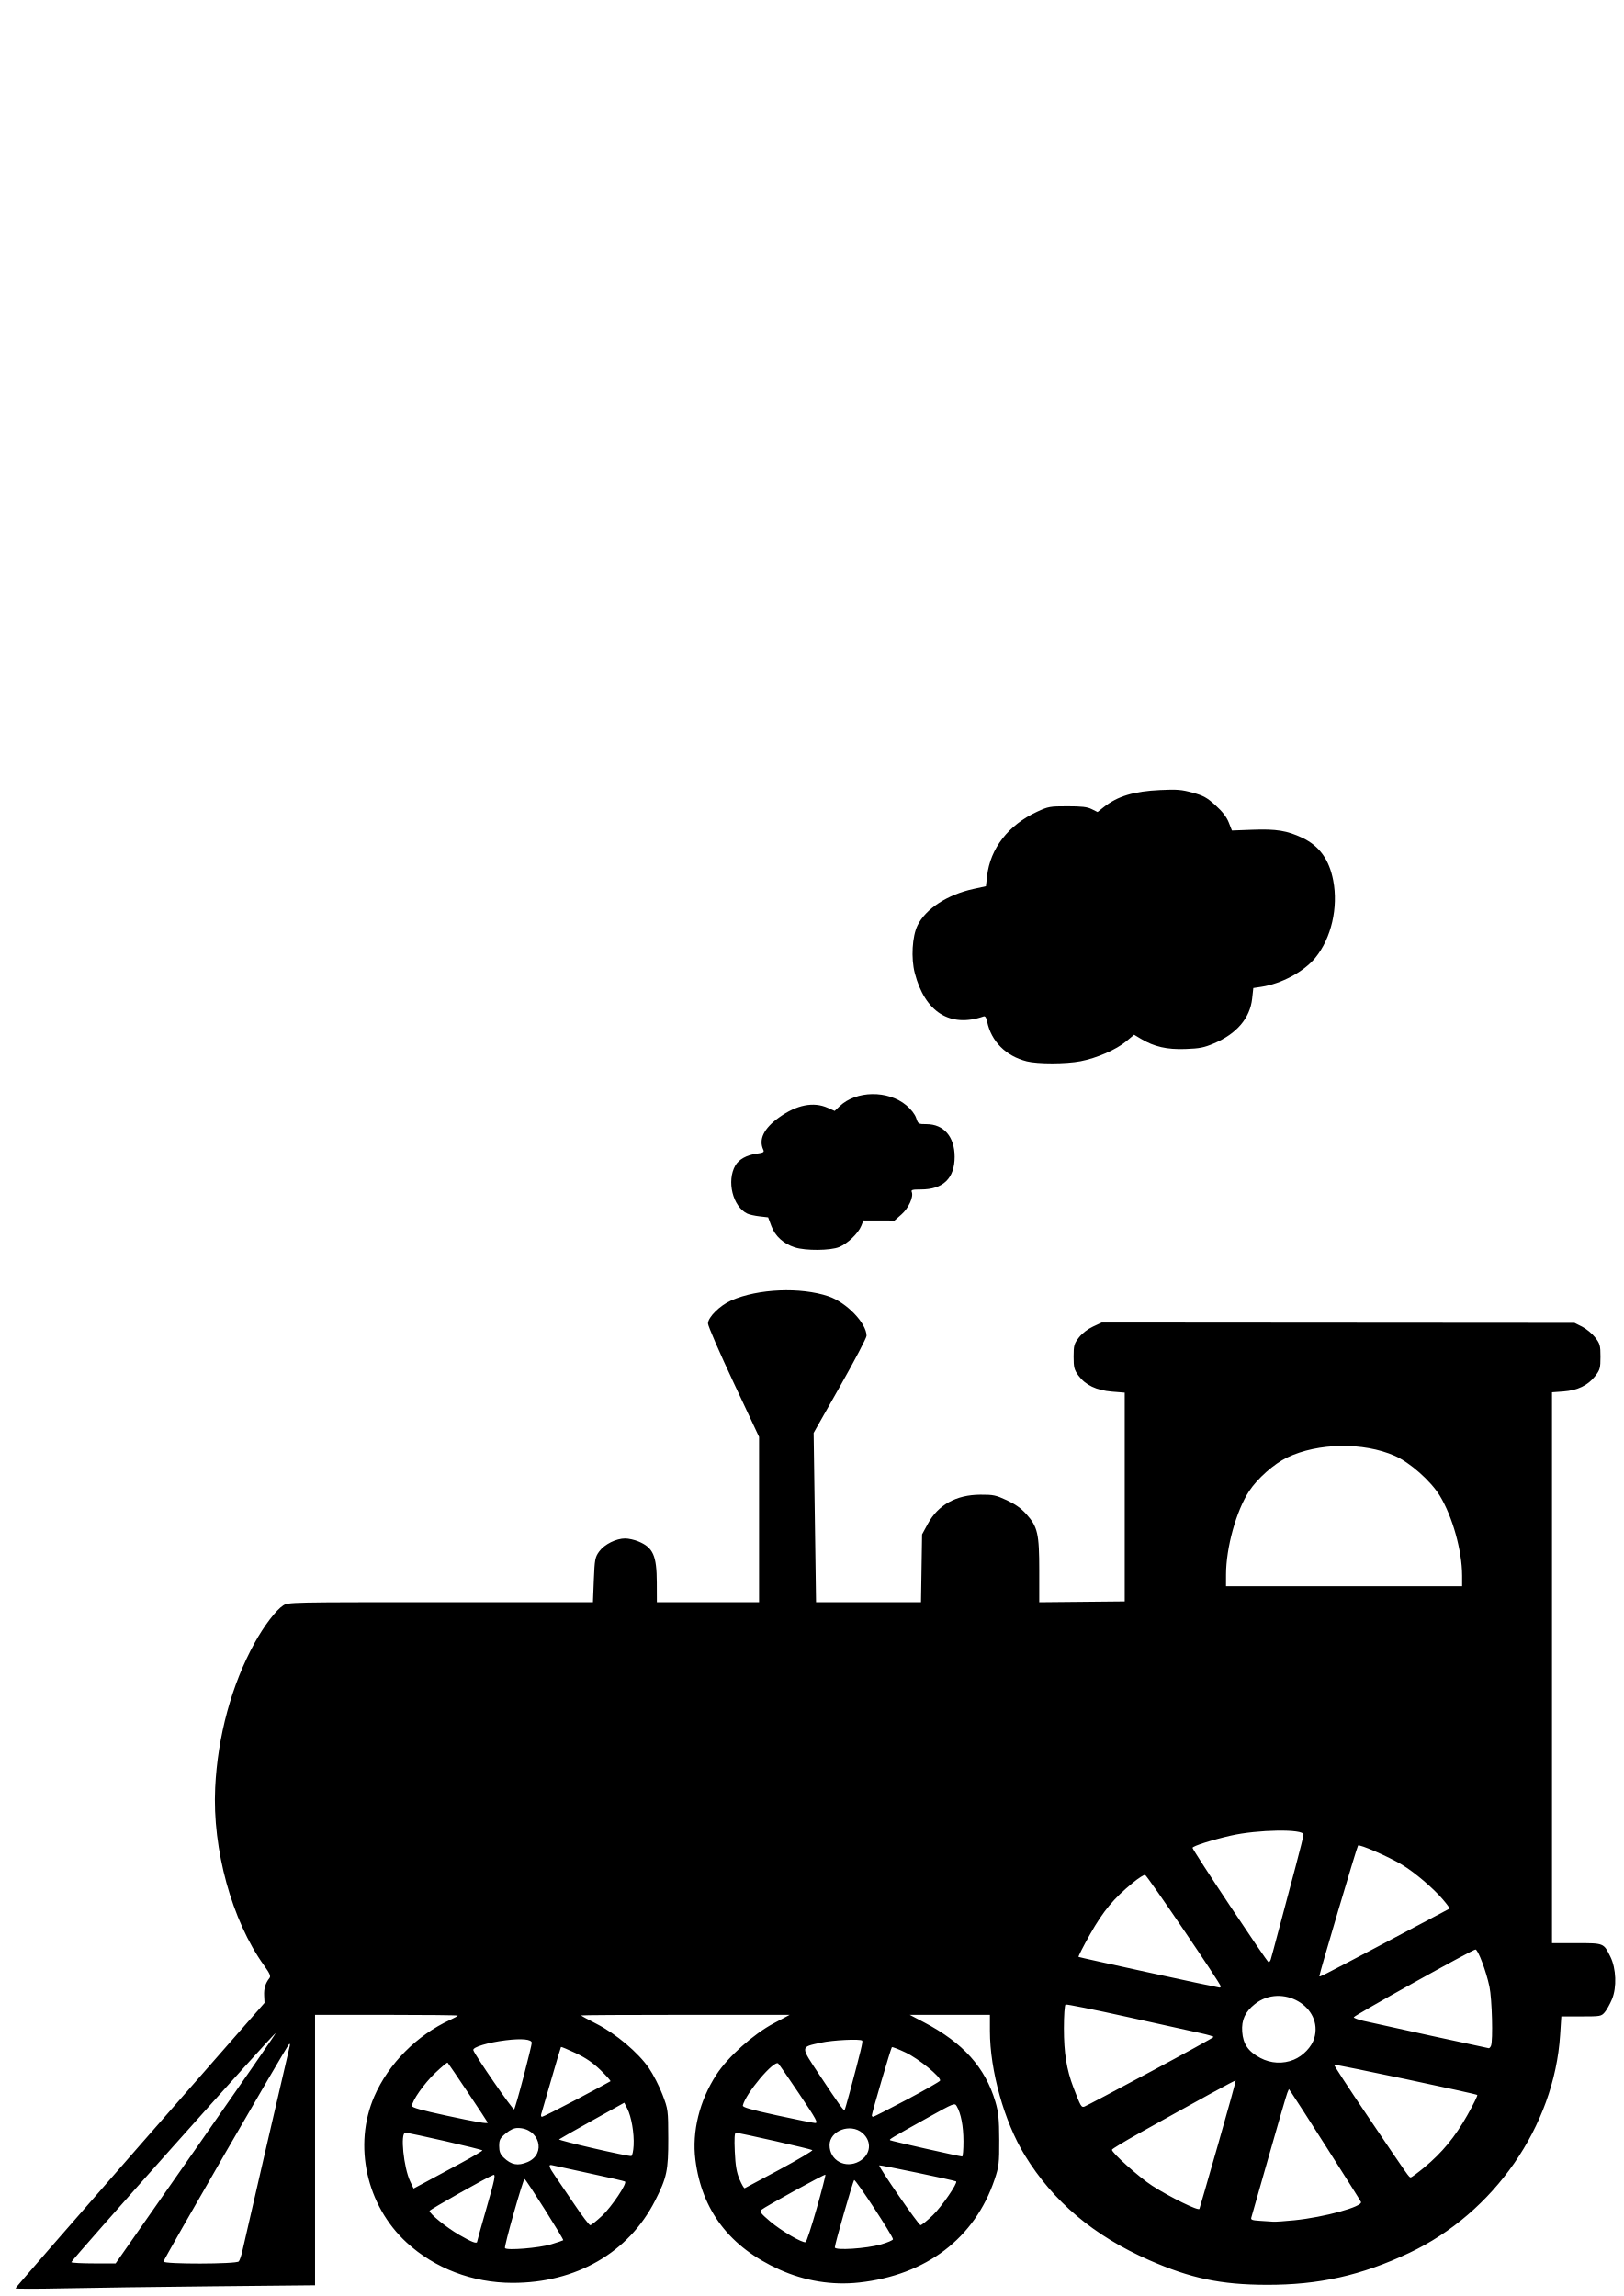
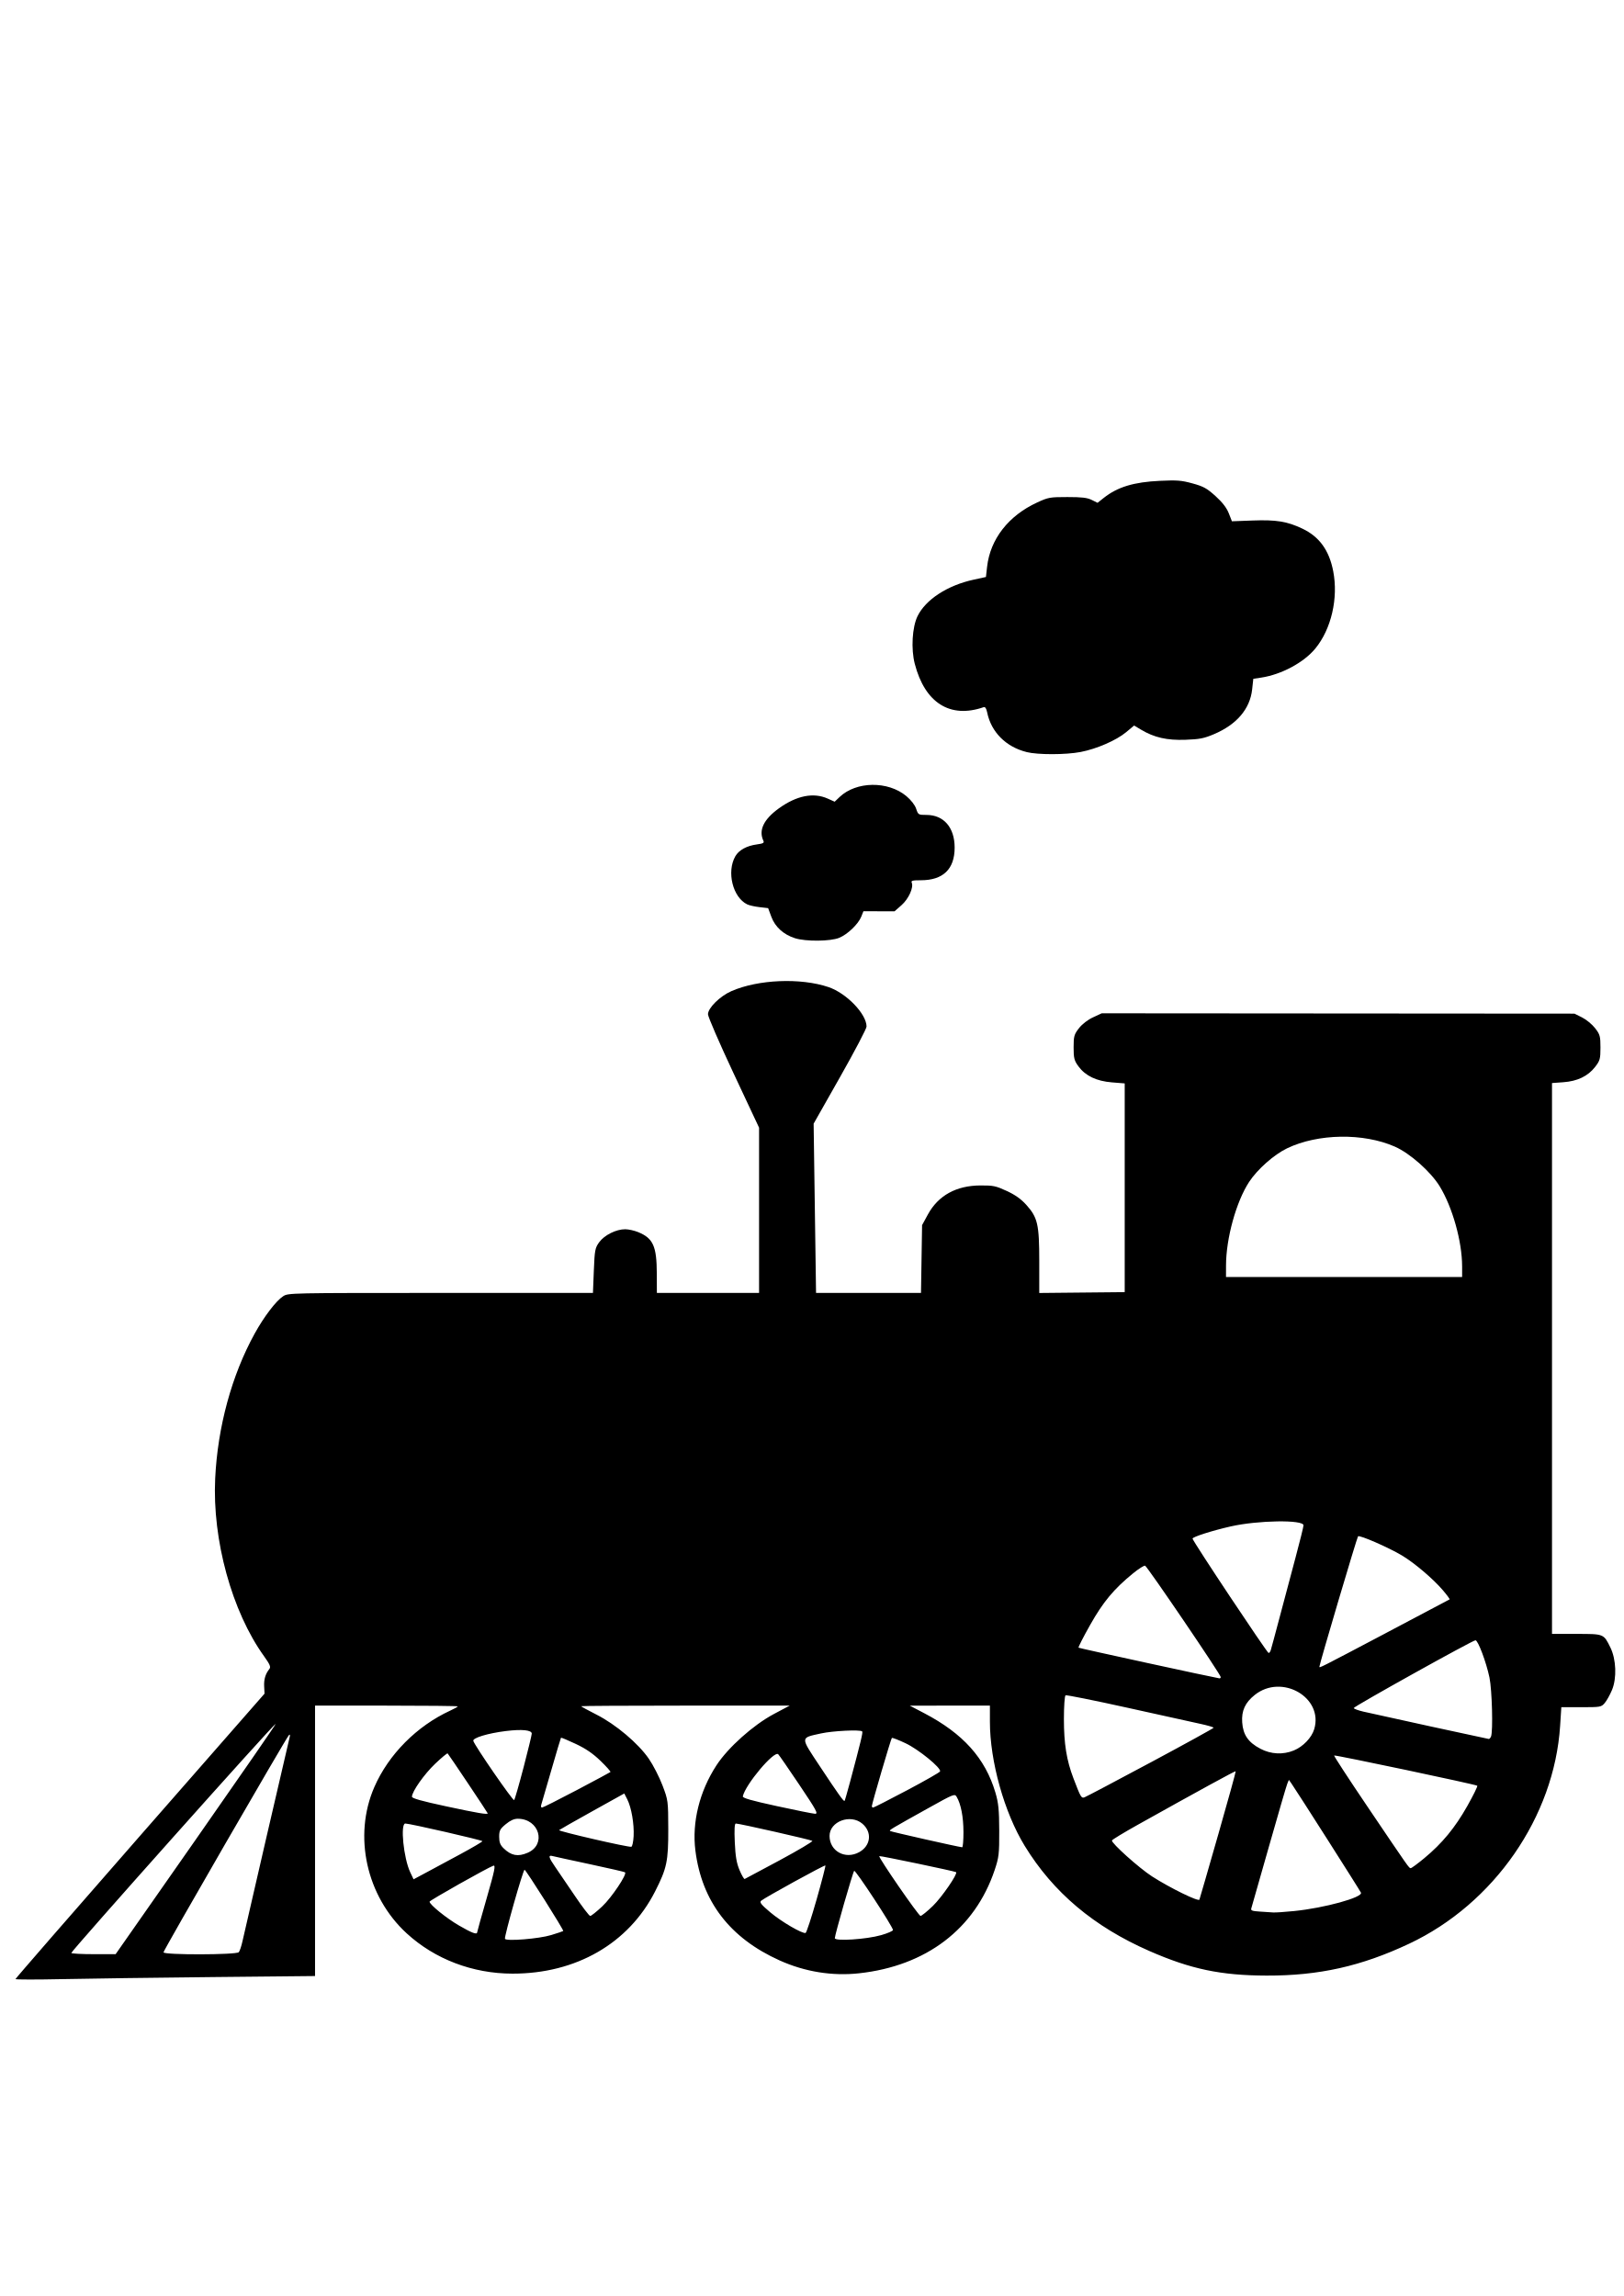
- <svg xmlns="http://www.w3.org/2000/svg" id="svg129" version="1.1" viewBox="0 0 210 297" height="297mm" width="210mm">
+ <svg xmlns="http://www.w3.org/2000/svg" id="svg129" version="1.1" viewBox="0 40 210 297">
  <defs id="defs123" />
  <g id="layer1">
    <path d="m 2.004,296.003 c 0,-0.075 7.247,-8.412 16.104,-18.527 l 16.104,-18.391 -0.047,-0.943 c -0.046,-0.919 0.164,-1.614 0.681,-2.26 0.202,-0.252 0.056,-0.593 -0.702,-1.649 -4.152,-5.779 -6.695,-15.029 -6.314,-22.973 0.32,-6.697 2.138,-13.368 5.109,-18.756 1.216,-2.205 2.769,-4.24 3.684,-4.83 0.656,-0.422 0.819,-0.426 20.363,-0.426 H 76.688 l 0.115,-2.884 c 0.106,-2.661 0.16,-2.946 0.701,-3.685 0.673,-0.92 2.199,-1.677 3.366,-1.67 0.43,0.002 1.193,0.175 1.694,0.383 1.911,0.794 2.369,1.817 2.383,5.332 l 0.009,2.525 h 6.609 6.609 v -10.689 -10.689 l -3.304,-7.044 c -1.817,-3.874 -3.304,-7.306 -3.304,-7.626 0,-0.813 1.551,-2.345 3.028,-2.992 3.463,-1.517 8.947,-1.746 12.559,-0.524 2.325,0.787 4.914,3.472 4.922,5.104 0.002,0.262 -1.538,3.196 -3.421,6.52 l -3.424,6.044 0.156,10.947 0.156,10.947 h 6.787 6.787 l 0.07,-4.385 0.07,-4.385 0.752,-1.38 c 1.336,-2.452 3.663,-3.738 6.791,-3.753 1.671,-0.007 1.995,0.06 3.407,0.713 1.095,0.506 1.85,1.043 2.531,1.8 1.471,1.635 1.674,2.521 1.674,7.31 v 4.088 l 5.526,-0.055 5.526,-0.055 v -13.5 -13.5 l -1.649,-0.133 c -2.009,-0.162 -3.436,-0.846 -4.338,-2.079 -0.542,-0.741 -0.622,-1.053 -0.622,-2.444 0,-1.44 0.067,-1.68 0.686,-2.477 0.416,-0.535 1.131,-1.09 1.818,-1.409 l 1.132,-0.527 30.571,0.022 30.571,0.022 0.987,0.493 c 0.543,0.271 1.299,0.896 1.681,1.387 0.63,0.811 0.694,1.042 0.694,2.507 0,1.465 -0.064,1.696 -0.694,2.507 -0.928,1.196 -2.277,1.844 -4.111,1.978 l -1.462,0.106 v 35.629 35.629 h 3.155 c 3.576,0 3.517,-0.024 4.397,1.759 0.752,1.524 0.845,3.965 0.209,5.489 -0.268,0.642 -0.696,1.408 -0.95,1.7 -0.449,0.516 -0.541,0.532 -3.034,0.532 h -2.571 l -0.157,2.422 c -0.761,11.764 -8.548,23 -19.524,28.171 -6.193,2.918 -11.679,4.145 -18.444,4.124 -5.916,-0.018 -9.796,-0.832 -15.155,-3.181 -7.191,-3.152 -12.447,-7.586 -16.128,-13.605 -2.642,-4.32 -4.496,-10.939 -4.496,-16.051 v -2.086 l -5.184,9.4e-4 -5.184,9.3e-4 1.868,0.978 c 5.03,2.634 7.896,5.828 9.21,10.265 0.396,1.335 0.487,2.245 0.496,4.935 0.011,3.004 -0.043,3.459 -0.598,5.108 -2.561,7.604 -8.847,12.388 -17.528,13.338 -3.475,0.381 -7.012,-0.193 -10.287,-1.668 -6.431,-2.896 -10.057,-7.632 -10.885,-14.216 -0.459,-3.648 0.528,-7.641 2.722,-11.013 1.502,-2.309 4.769,-5.228 7.439,-6.647 l 2.036,-1.082 H 88.644 c -7.418,3e-5 -13.487,0.035 -13.487,0.078 0,0.043 0.891,0.53 1.981,1.082 2.498,1.266 5.402,3.715 6.778,5.714 0.558,0.81 1.35,2.354 1.76,3.431 0.733,1.924 0.746,2.022 0.754,5.668 0.009,4.165 -0.182,5.07 -1.704,8.063 -3.422,6.73 -10.224,10.649 -18.456,10.635 -5.152,-0.009 -10.034,-1.871 -13.676,-5.216 -5.209,-4.785 -6.936,-12.592 -4.183,-18.911 1.84,-4.225 5.498,-7.91 9.826,-9.9 0.533,-0.245 0.969,-0.49 0.969,-0.544 0,-0.054 -4.153,-0.099 -9.23,-0.099 h -9.23 v 17.49 17.49 l -13.275,0.134 c -7.301,0.074 -16.018,0.193 -19.371,0.265 -3.353,0.072 -6.096,0.069 -6.096,-0.005 z M 25.348,277.914 c 5.717,-8.178 10.361,-14.9 10.32,-14.937 -0.136,-0.123 -26.549,29.493 -26.445,29.651 0.055,0.085 1.368,0.155 2.916,0.155 h 2.815 z m 5.536,14.611 c 0.122,-0.142 0.334,-0.768 0.471,-1.391 0.335,-1.522 5.931,-25.728 6.099,-26.382 0.084,-0.328 0.054,-0.44 -0.083,-0.309 -0.343,0.328 -16.225,27.834 -16.225,28.1 0,0.356 9.43,0.339 9.737,-0.018 z m 40.398,-2.213 c 0.815,-0.249 1.519,-0.485 1.564,-0.526 0.109,-0.097 -4.829,-7.916 -5.003,-7.922 -0.194,-0.007 -2.667,8.719 -2.533,8.938 0.204,0.332 4.409,-0.012 5.972,-0.49 z m 42.672,0.012 c 0.846,-0.243 1.538,-0.542 1.538,-0.665 0,-0.412 -4.856,-7.818 -5.019,-7.654 -0.176,0.179 -2.502,8.274 -2.502,8.708 0,0.42 4.092,0.153 5.982,-0.39 z m -52.239,-0.374 c 0.002,-0.085 0.561,-2.087 1.241,-4.449 1.029,-3.574 1.171,-4.272 0.849,-4.161 -0.732,0.253 -8.249,4.492 -8.249,4.651 0,0.375 2.183,2.143 3.815,3.088 1.68,0.974 2.332,1.216 2.344,0.87 z m 43.906,-4.265 c 0.672,-2.362 1.181,-4.332 1.13,-4.379 -0.101,-0.092 -7.822,4.15 -8.306,4.562 -0.24,0.205 -0.014,0.492 1.182,1.504 1.424,1.205 4.135,2.789 4.564,2.666 0.114,-0.033 0.758,-1.992 1.43,-4.354 z m -27.726,0.911 c 1.212,-1.138 3.227,-4.148 2.946,-4.401 -0.063,-0.058 -2.112,-0.531 -4.553,-1.051 -2.441,-0.521 -4.617,-0.996 -4.837,-1.056 -0.581,-0.159 -0.494,0.186 0.356,1.409 0.415,0.597 1.551,2.269 2.524,3.714 0.973,1.445 1.875,2.628 2.005,2.628 0.13,0 0.831,-0.559 1.559,-1.242 z m 42.757,-0.053 c 1.143,-1.105 3.247,-4.161 3.007,-4.368 -0.139,-0.121 -9.857,-2.153 -9.94,-2.078 -0.155,0.14 5.079,7.731 5.335,7.736 0.142,0.004 0.861,-0.578 1.598,-1.29 z m 46.729,0.661 c 3.915,-0.395 8.897,-1.766 8.637,-2.377 -0.119,-0.282 -8.342,-13.198 -8.967,-14.087 l -0.355,-0.505 -0.209,0.505 c -0.115,0.278 -1.182,3.937 -2.373,8.131 -1.19,4.194 -2.214,7.783 -2.275,7.976 -0.092,0.291 0.091,0.362 1.098,0.426 0.664,0.042 1.443,0.093 1.73,0.114 0.287,0.021 1.508,-0.061 2.714,-0.183 z m -9.826,-9.878 c 1.282,-4.478 2.3,-8.17 2.262,-8.206 -0.063,-0.06 -4.699,2.475 -12.636,6.909 -1.81,1.011 -3.325,1.931 -3.367,2.045 -0.117,0.317 3.525,3.583 5.184,4.649 2.333,1.499 6.014,3.303 6.128,3.002 0.054,-0.142 1.146,-3.922 2.428,-8.4 z m -97.955,2.487 c 1.535,-0.83 2.792,-1.571 2.792,-1.645 0,-0.132 -9.406,-2.289 -9.97,-2.286 -0.675,0.004 -0.223,4.494 0.633,6.301 l 0.434,0.915 1.66,-0.888 c 0.913,-0.488 2.916,-1.567 4.452,-2.397 z m 41.246,0.819 c 2.412,-1.299 4.309,-2.426 4.216,-2.505 -0.168,-0.143 -9.432,-2.244 -9.894,-2.244 -0.166,0 -0.209,0.776 -0.135,2.422 0.083,1.838 0.232,2.71 0.619,3.618 0.28,0.658 0.577,1.168 0.66,1.134 0.083,-0.034 2.123,-1.125 4.535,-2.424 z m 83.362,-0.266 c 2.31,-1.912 3.981,-3.939 5.564,-6.748 0.778,-1.381 1.359,-2.562 1.29,-2.624 -0.182,-0.164 -18.403,-4.013 -18.516,-3.911 -0.052,0.047 1.872,2.997 4.276,6.555 5.52,8.172 5.41,8.016 5.639,8.016 0.106,0 0.892,-0.58 1.748,-1.288 z M 68.239,279.668 c 2.479,-1.064 1.51,-4.404 -1.278,-4.404 -0.477,0 -0.968,0.223 -1.55,0.706 -0.741,0.614 -0.851,0.825 -0.851,1.632 0,0.703 0.137,1.06 0.57,1.481 0.989,0.962 1.852,1.124 3.109,0.585 z m 42.882,-0.081 c 1.508,-0.832 1.704,-2.584 0.411,-3.683 -1.534,-1.304 -4.242,-0.295 -4.242,1.58 0,1.976 2.035,3.093 3.831,2.103 z m -29.172,-2.066 c 0.083,-1.574 -0.287,-3.72 -0.822,-4.767 l -0.387,-0.758 -4.141,2.304 c -2.278,1.267 -4.207,2.364 -4.287,2.437 -0.156,0.142 8.955,2.243 9.34,2.154 0.125,-0.029 0.259,-0.645 0.297,-1.37 z m 42.658,-0.557 c -0.003,-1.932 -0.325,-3.599 -0.876,-4.531 -0.253,-0.428 -0.36,-0.386 -3.622,1.432 -4.997,2.786 -5.124,2.861 -4.985,2.986 0.104,0.094 8.728,2.041 9.316,2.104 0.094,0.011 0.17,-0.886 0.168,-1.991 z m -61.528,-2.398 c 0,-0.079 -5.002,-7.558 -5.185,-7.753 -0.053,-0.057 -0.78,0.546 -1.615,1.34 -1.415,1.344 -2.999,3.598 -2.999,4.264 0,0.207 1.258,0.561 4.387,1.234 4.114,0.885 5.412,1.104 5.412,0.915 z m 40.31,-3.683 c -1.39,-2.069 -2.622,-3.852 -2.737,-3.961 -0.529,-0.507 -4.24,3.902 -4.579,5.44 -0.049,0.221 1.035,0.534 4.379,1.264 2.444,0.534 4.673,0.981 4.954,0.995 0.448,0.021 0.203,-0.433 -2.018,-3.737 z m -28.812,0.686 c 2.346,-1.238 4.315,-2.295 4.374,-2.349 0.059,-0.054 -0.516,-0.701 -1.278,-1.438 -0.995,-0.962 -1.905,-1.584 -3.222,-2.204 -1.01,-0.475 -1.863,-0.832 -1.896,-0.794 -0.033,0.039 -0.595,1.925 -1.249,4.192 -0.653,2.267 -1.241,4.285 -1.305,4.483 -0.064,0.198 -0.021,0.361 0.096,0.361 0.117,0 2.133,-1.013 4.48,-2.251 z m 42.725,0.018 c 2.311,-1.225 4.239,-2.326 4.283,-2.447 0.163,-0.443 -2.771,-2.838 -4.457,-3.637 -0.918,-0.435 -1.719,-0.745 -1.781,-0.689 -0.12,0.109 -2.589,8.524 -2.589,8.825 0,0.099 0.077,0.179 0.171,0.177 0.094,-0.002 2.062,-1.005 4.373,-2.23 z m -49.587,-2.963 c 0.583,-2.234 1.06,-4.201 1.06,-4.37 0,-0.466 -1.271,-0.592 -3.359,-0.334 -2.317,0.287 -4.303,0.888 -4.201,1.272 0.159,0.599 5.134,7.812 5.282,7.658 0.086,-0.09 0.634,-1.991 1.217,-4.226 z m 42.192,2.002 c 1.447,-5.417 1.72,-6.554 1.602,-6.661 -0.273,-0.247 -3.809,-0.072 -5.321,0.263 -2.721,0.603 -2.713,0.379 -0.15,4.254 2.369,3.58 3.08,4.578 3.193,4.475 0.038,-0.035 0.342,-1.084 0.675,-2.331 z m 38.885,-2.633 c 4.489,-2.406 8.165,-4.431 8.169,-4.501 0.005,-0.07 -0.735,-0.289 -1.644,-0.487 -0.909,-0.198 -5.171,-1.14 -9.473,-2.093 -4.301,-0.953 -7.916,-1.679 -8.033,-1.614 -0.117,0.065 -0.212,1.448 -0.212,3.072 0,3.197 0.344,5.335 1.232,7.659 0.946,2.477 1.021,2.607 1.427,2.466 0.205,-0.071 4.046,-2.098 8.534,-4.504 z m 18.549,-1.564 c 1.191,-0.489 2.306,-1.655 2.633,-2.754 1.219,-4.095 -4.182,-7.212 -7.681,-4.434 -1.257,0.998 -1.741,2.053 -1.634,3.563 0.113,1.609 0.783,2.578 2.351,3.405 1.361,0.717 2.928,0.797 4.332,0.22 z m 25.497,-1.797 c 0.277,-0.652 0.135,-6.042 -0.201,-7.643 -0.419,-1.994 -1.477,-4.81 -1.808,-4.81 -0.368,4.8e-4 -15.742,8.56 -15.742,8.764 0,0.097 0.564,0.307 1.253,0.467 1.743,0.405 16.033,3.521 16.213,3.536 0.081,0.007 0.209,-0.135 0.285,-0.314 z m -34.957,-7.698 c 0,-0.319 -9.507,-14.32 -9.78,-14.402 -0.14,-0.042 -0.842,0.404 -1.561,0.991 -2.485,2.028 -3.866,3.688 -5.545,6.665 -0.885,1.569 -1.561,2.895 -1.503,2.948 0.083,0.075 17.506,3.868 18.218,3.967 0.094,0.012 0.171,-0.063 0.171,-0.168 z m 21.329,-5.67 c 4.5,-2.374 8.223,-4.342 8.272,-4.375 0.049,-0.032 -0.346,-0.569 -0.878,-1.192 -1.256,-1.472 -3.664,-3.518 -5.283,-4.488 -1.72,-1.031 -5.485,-2.674 -5.68,-2.479 -0.137,0.136 -4.997,16.539 -4.997,16.864 0,0.193 -0.103,0.245 8.568,-4.329 z m -14.86,2.203 c 0.066,-0.198 0.585,-2.123 1.154,-4.277 0.569,-2.154 1.495,-5.632 2.057,-7.729 0.562,-2.097 1.024,-3.966 1.026,-4.152 0.01,-0.747 -5.91,-0.657 -9.425,0.144 -2.401,0.547 -4.927,1.354 -4.927,1.573 0,0.29 9.647,14.797 9.841,14.799 0.086,9.3e-4 0.209,-0.161 0.275,-0.359 z m 24.751,-49.672 c -0.003,-3.199 -1.246,-7.635 -2.896,-10.333 -1.164,-1.902 -3.858,-4.286 -5.811,-5.143 -4.076,-1.787 -9.926,-1.696 -13.924,0.218 -1.687,0.808 -3.853,2.724 -4.919,4.354 -1.667,2.547 -2.981,7.302 -2.984,10.8 l -0.003,1.494 h 15.269 15.269 v -1.391 z M 102.814,161.363 c -1.477,-0.474 -2.563,-1.456 -3.047,-2.757 l -0.422,-1.134 -1.115,-0.128 c -0.613,-0.07 -1.327,-0.23 -1.587,-0.356 -1.873,-0.907 -2.691,-4.214 -1.539,-6.228 0.453,-0.792 1.466,-1.351 2.769,-1.528 0.84,-0.114 0.991,-0.199 0.856,-0.484 -0.64,-1.348 0.047,-2.775 2.02,-4.193 2.289,-1.645 4.462,-2.077 6.305,-1.252 l 0.897,0.402 0.637,-0.607 c 2.148,-2.045 6.253,-2.103 8.63,-0.121 0.61,0.509 1.112,1.155 1.272,1.639 0.258,0.78 0.29,0.799 1.334,0.799 2.237,0 3.644,1.631 3.644,4.225 0,2.787 -1.488,4.225 -4.371,4.225 -1.086,0 -1.289,0.054 -1.178,0.316 0.265,0.624 -0.407,2.101 -1.323,2.908 l -0.901,0.794 -2.012,-0.005 -2.012,-0.005 -0.279,0.698 c -0.388,0.969 -1.764,2.291 -2.851,2.74 -1.136,0.468 -4.337,0.496 -5.728,0.05 z m 29.955,-24.083 c -2.667,-0.664 -4.578,-2.585 -5.094,-5.12 -0.107,-0.528 -0.258,-0.751 -0.46,-0.681 -4.335,1.504 -7.594,-0.552 -8.906,-5.619 -0.495,-1.914 -0.333,-4.725 0.355,-6.145 1.045,-2.156 3.872,-3.997 7.268,-4.734 l 1.583,-0.344 0.149,-1.316 c 0.405,-3.579 2.761,-6.61 6.465,-8.318 1.456,-0.672 1.649,-0.706 3.924,-0.706 1.876,0 2.556,0.08 3.146,0.372 l 0.753,0.372 0.791,-0.628 c 1.788,-1.42 3.894,-2.059 7.303,-2.217 2.203,-0.102 2.754,-0.058 4.195,0.338 1.414,0.388 1.851,0.63 2.966,1.638 0.887,0.802 1.438,1.516 1.715,2.22 l 0.408,1.038 2.663,-0.099 c 3.073,-0.114 4.478,0.114 6.446,1.049 2.198,1.044 3.471,2.803 3.993,5.519 0.671,3.49 -0.249,7.469 -2.307,9.982 -1.486,1.814 -4.384,3.374 -7.003,3.77 l -1.026,0.155 -0.151,1.377 c -0.277,2.523 -1.997,4.539 -4.936,5.786 -1.295,0.549 -1.845,0.658 -3.687,0.725 -2.394,0.087 -4.045,-0.29 -5.756,-1.313 l -0.886,-0.53 -1.024,0.854 c -1.277,1.065 -3.817,2.171 -5.901,2.57 -1.924,0.369 -5.524,0.373 -6.987,0.009 z" id="path39" />
  </g>
</svg>
